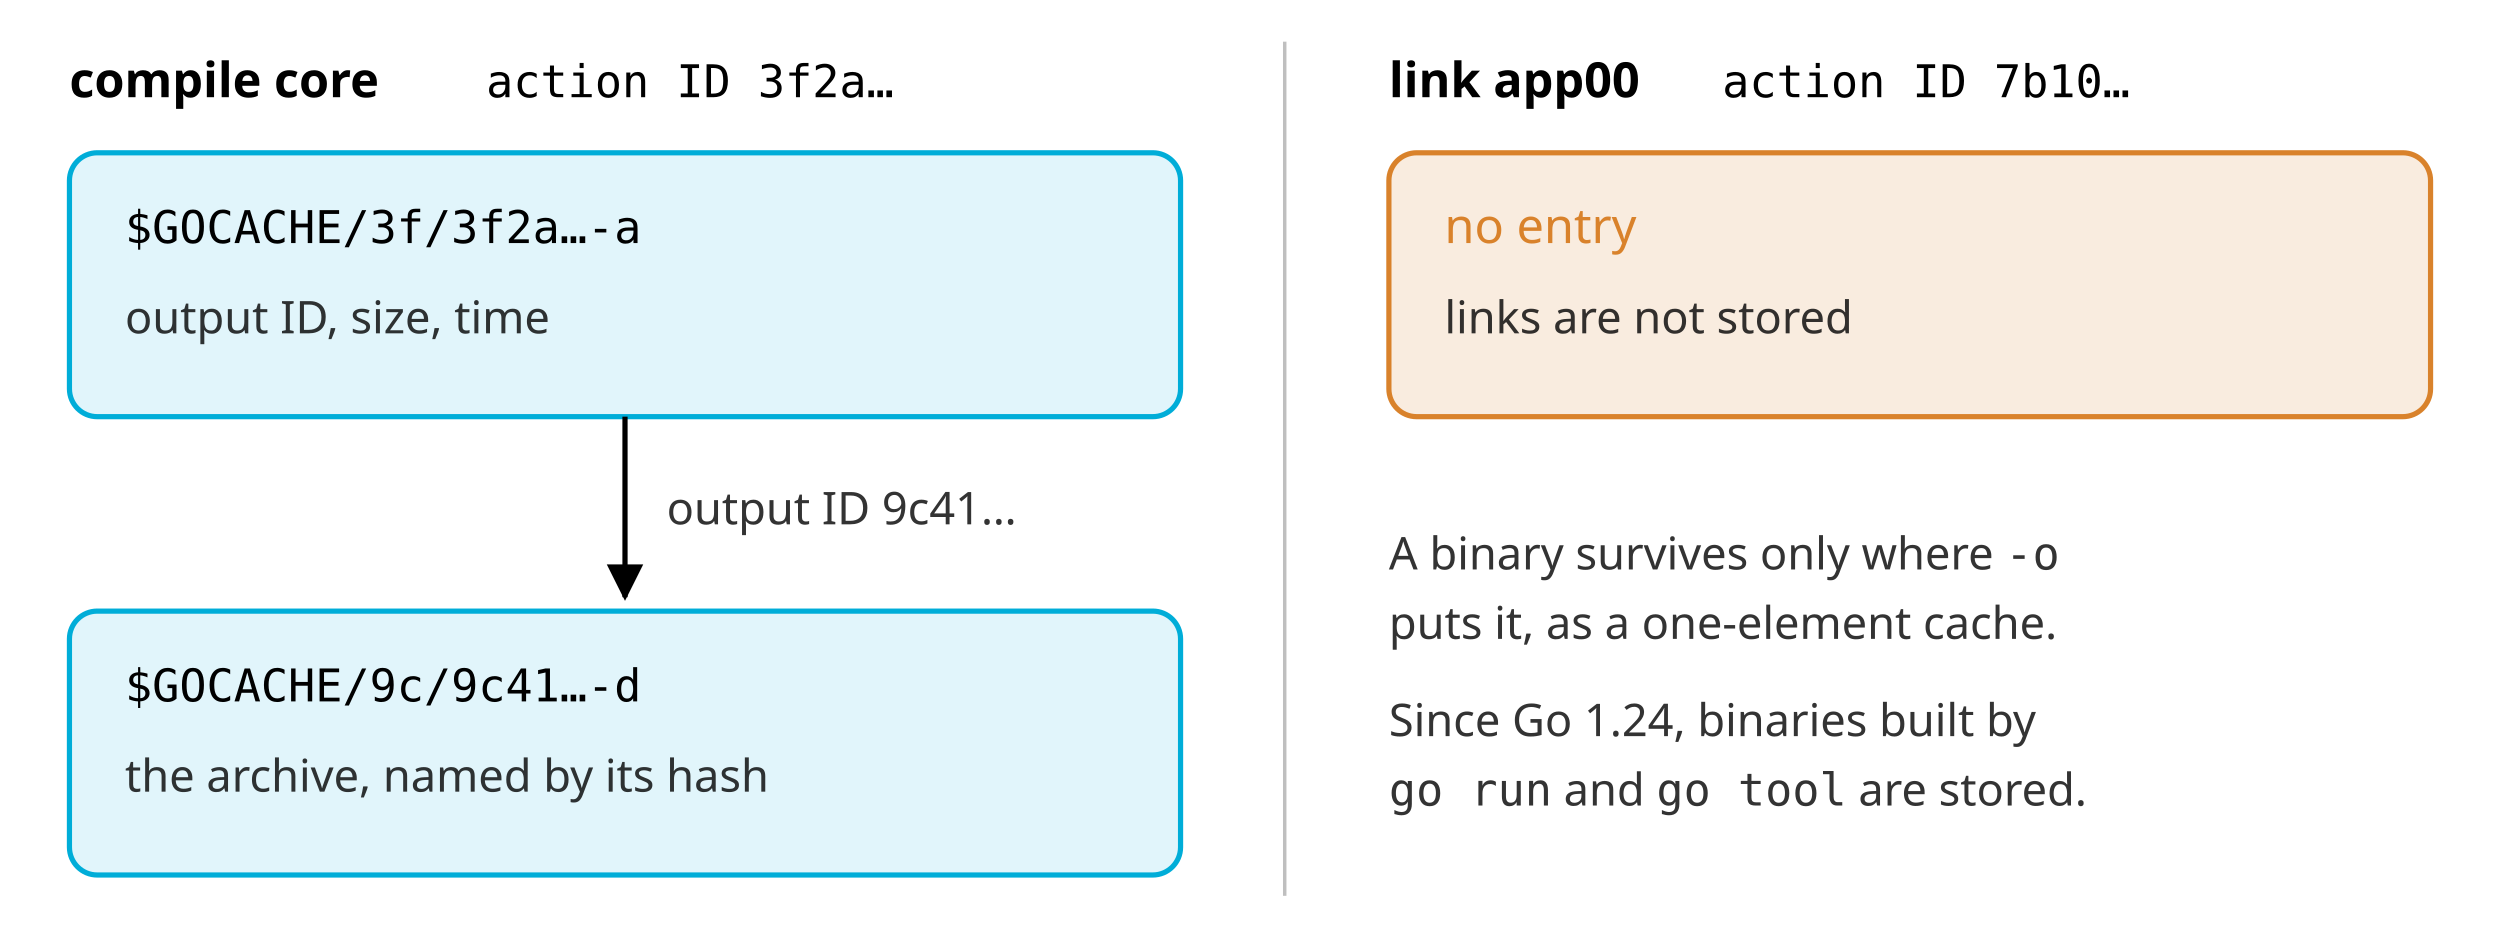
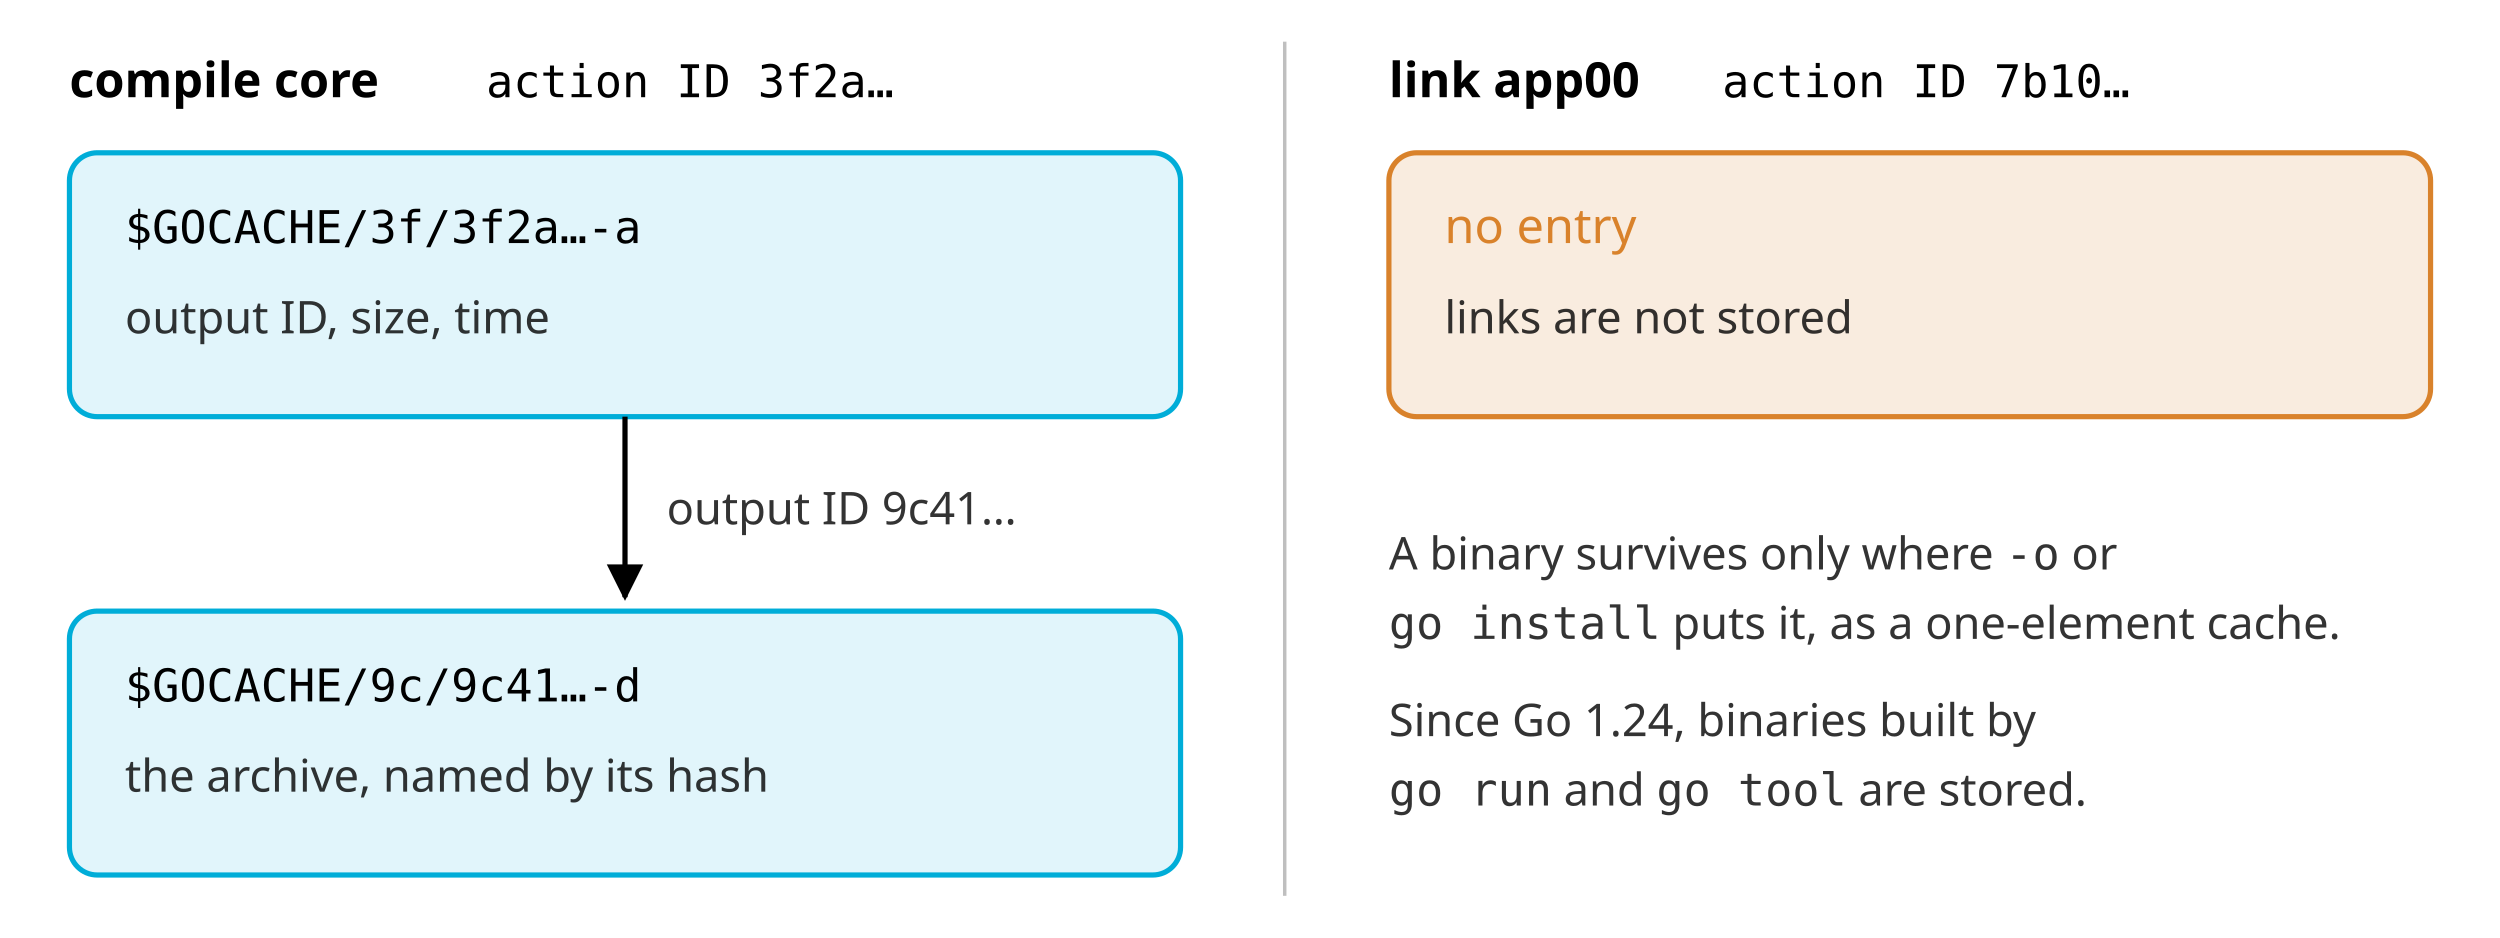
<svg xmlns="http://www.w3.org/2000/svg" viewBox="0 0 720 270" role="img" aria-labelledby="f44-title" class="f44">
  <style>
    .f44 text { font-family: ui-sans-serif, system-ui, sans-serif; font-size: 14px; fill: currentColor; }
    .f44 .f44-sm { font-size: 13px; opacity: 0.8; }
    .f44 .f44-mono { font-family: ui-monospace, SFMono-Regular, Menlo, monospace; font-size: 13px; }
    .f44 .f44-head { font-weight: 600; }
    .f44 .f44-go { fill: #00ADD8; fill-opacity: 0.12; stroke: #00ADD8; stroke-width: 1.5; }
    .f44 .f44-run { fill: #d9822b; fill-opacity: 0.15; stroke: #d9822b; stroke-width: 1.5; }
    .f44 .f44-runtext { fill: #d9822b; }
    .f44 .f44-line { fill: none; stroke: currentColor; stroke-width: 1.5; }
    .f44 .f44-sep { stroke: currentColor; stroke-width: 1; opacity: 0.25; }
  </style>
  <defs>
    <marker id="f44-arrow" viewBox="0 0 10 10" refX="9" refY="5" markerWidth="7" markerHeight="7" orient="auto-start-reverse">
      <path d="M0,0 L10,5 L0,10 z" fill="currentColor" />
    </marker>
  </defs>
  <text x="20" y="28" class="f44-head">compile core</text>
  <text x="140" y="28" class="f44-mono">action ID 3f2a…</text>
  <rect class="f44-go" x="20" y="44" width="320" height="76" rx="8" />
  <text x="36" y="70" class="f44-mono">$GOCACHE/3f/3f2a…-a</text>
  <text x="36" y="96" class="f44-sm">output ID, size, time</text>
  <line class="f44-line" x1="180" y1="120" x2="180" y2="172" marker-end="url(#f44-arrow)" />
  <text x="192" y="151" class="f44-sm">output ID 9c41…</text>
  <rect class="f44-go" x="20" y="176" width="320" height="76" rx="8" />
  <text x="36" y="202" class="f44-mono">$GOCACHE/9c/9c41…-d</text>
  <text x="36" y="228" class="f44-sm">the archive, named by its hash</text>
  <line class="f44-sep" x1="370" y1="12" x2="370" y2="258" />
  <text x="400" y="28" class="f44-head">link app00</text>
  <text x="496" y="28" class="f44-mono">action ID 7b10…</text>
  <rect class="f44-run" x="400" y="44" width="300" height="76" rx="8" />
  <text x="416" y="70" class="f44-runtext">no entry</text>
  <text x="416" y="96" class="f44-sm">links are not stored</text>
-   <text x="400" y="164" class="f44-sm">A binary survives only where <tspan class="f44-mono">-o</tspan>
-   </text>
-   <text x="400" y="184" class="f44-sm">puts it, as a one-element cache.</text>
+   <text x="400" y="164" class="f44-sm">A binary survives only where <tspan class="f44-mono">-o</tspan> or</text>
+   <text x="400" y="184" class="f44-sm">
+     <tspan class="f44-mono">go install</tspan> puts it, as a one-element cache.</text>
  <text x="400" y="212" class="f44-sm">Since Go 1.24, binaries built by</text>
  <text x="400" y="232" class="f44-sm">
    <tspan class="f44-mono">go run</tspan> and <tspan class="f44-mono">go tool</tspan> are stored.</text>
</svg>
